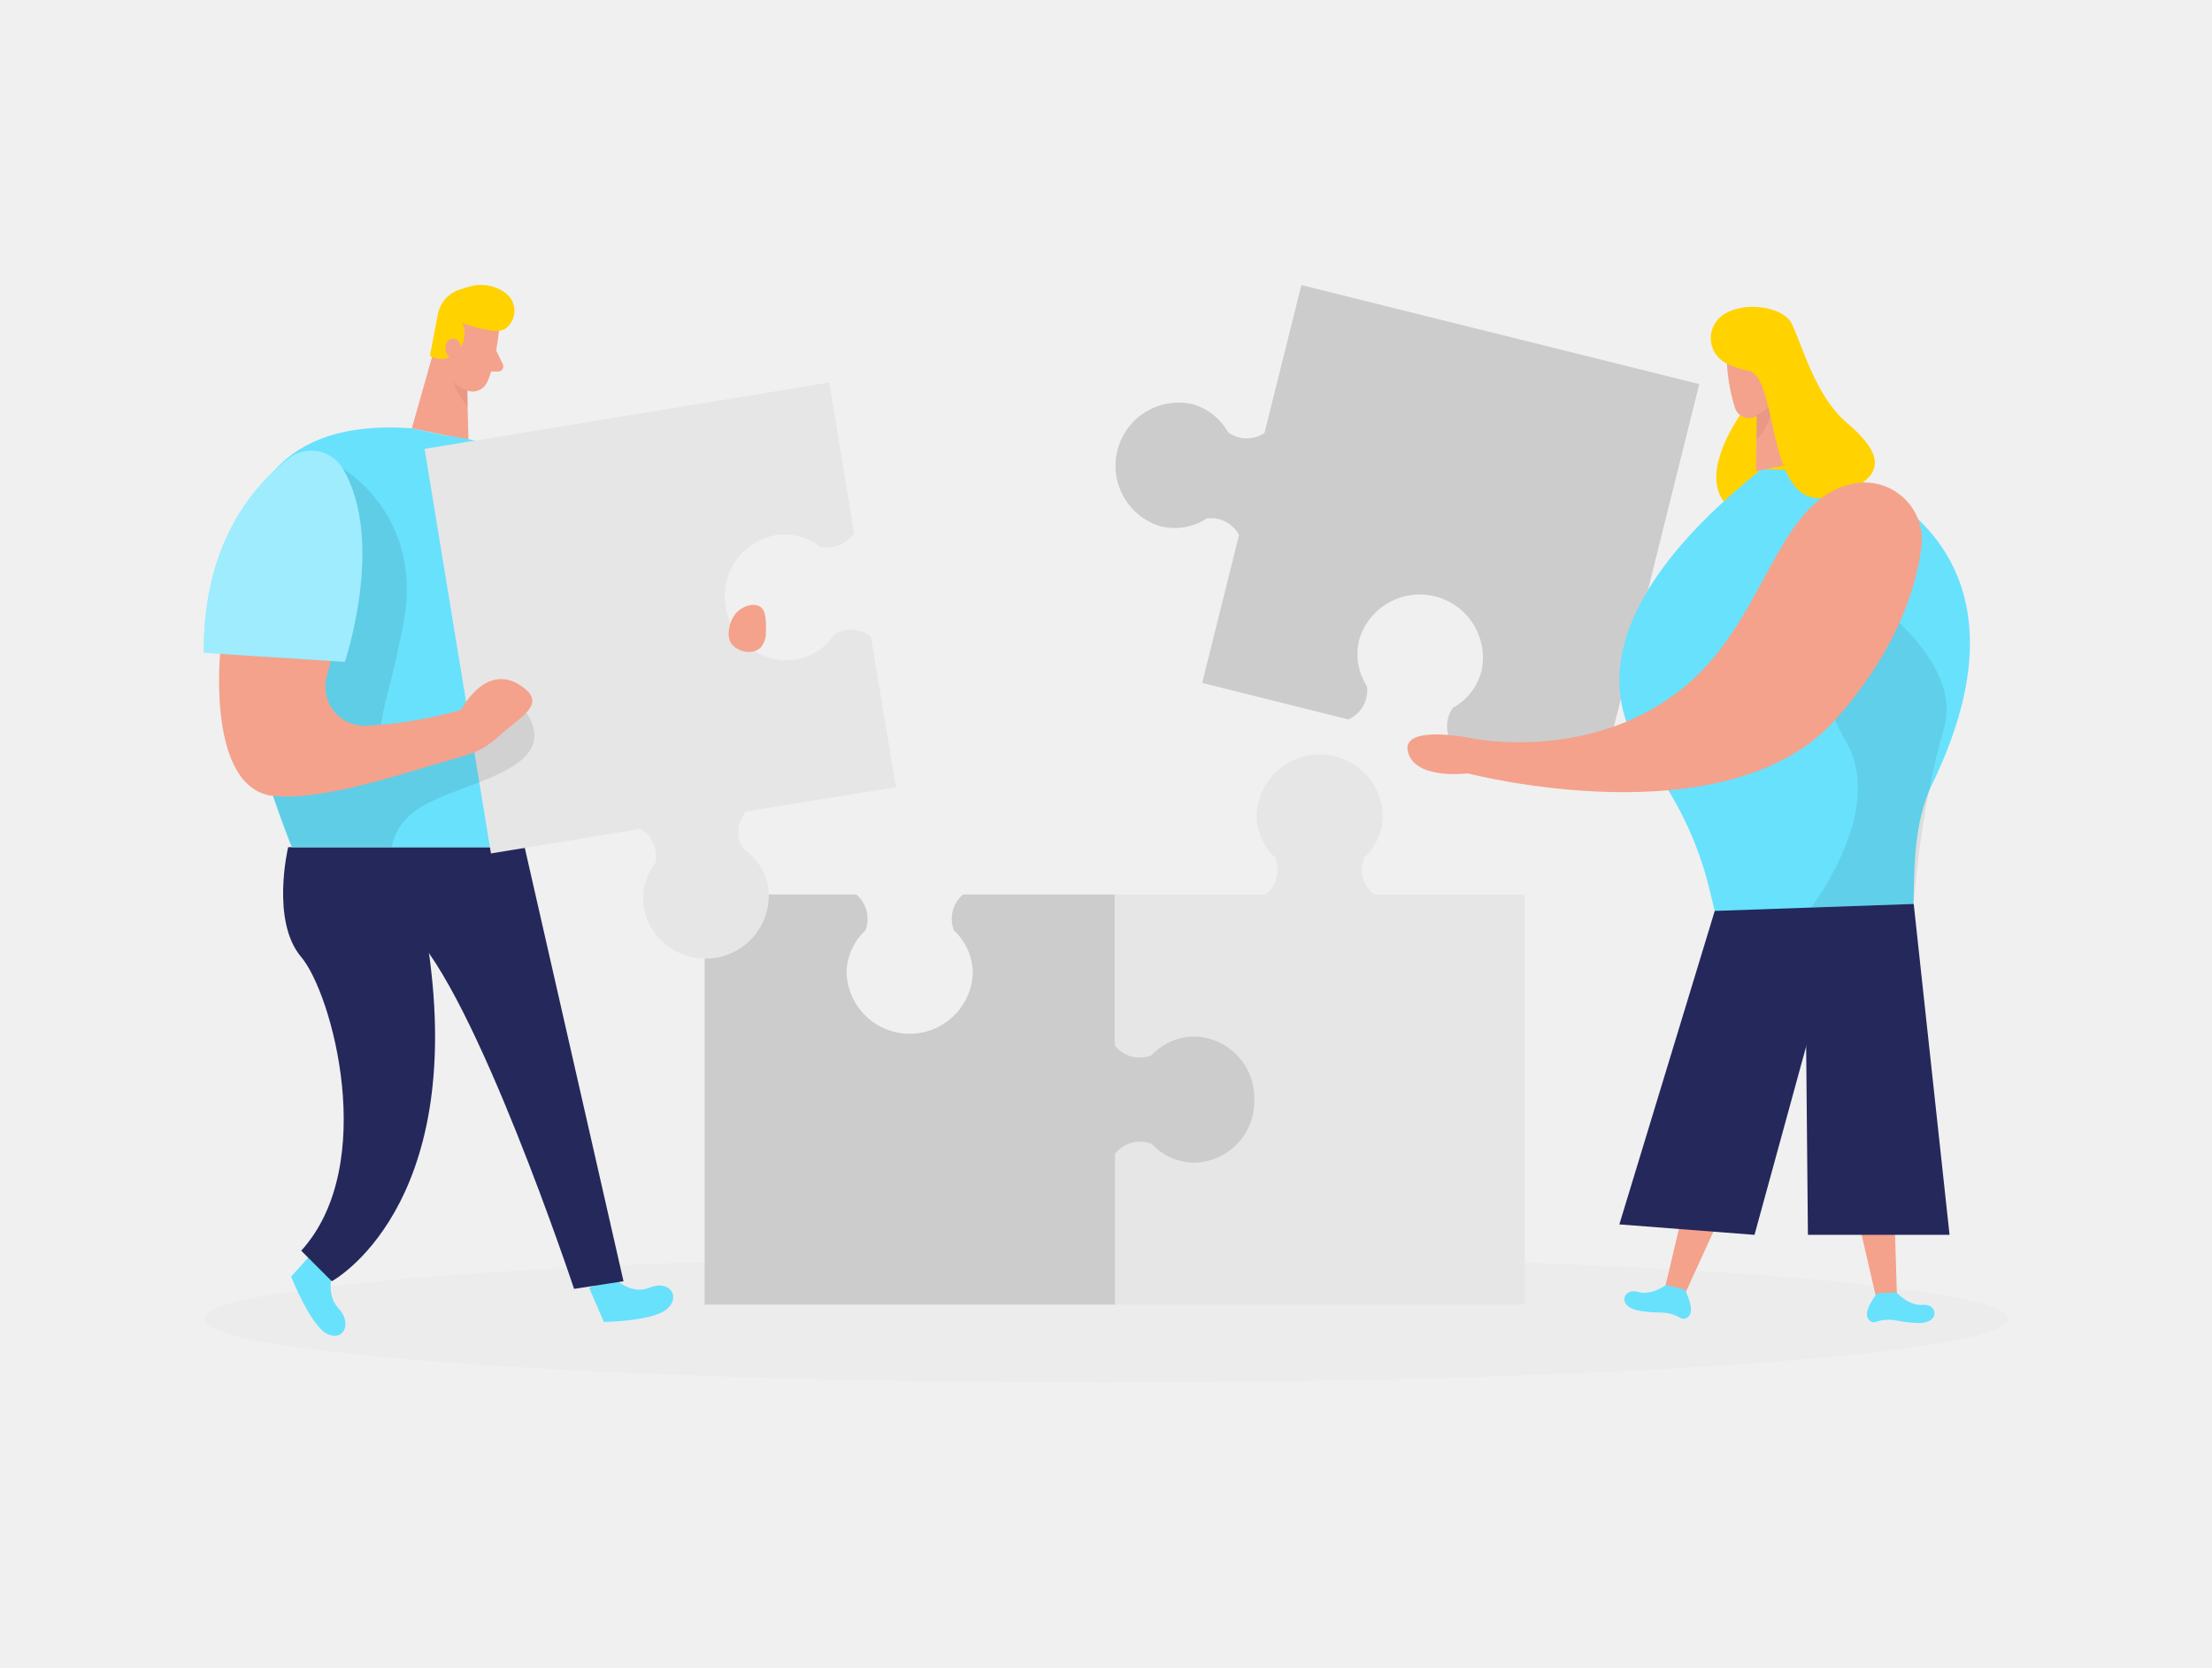
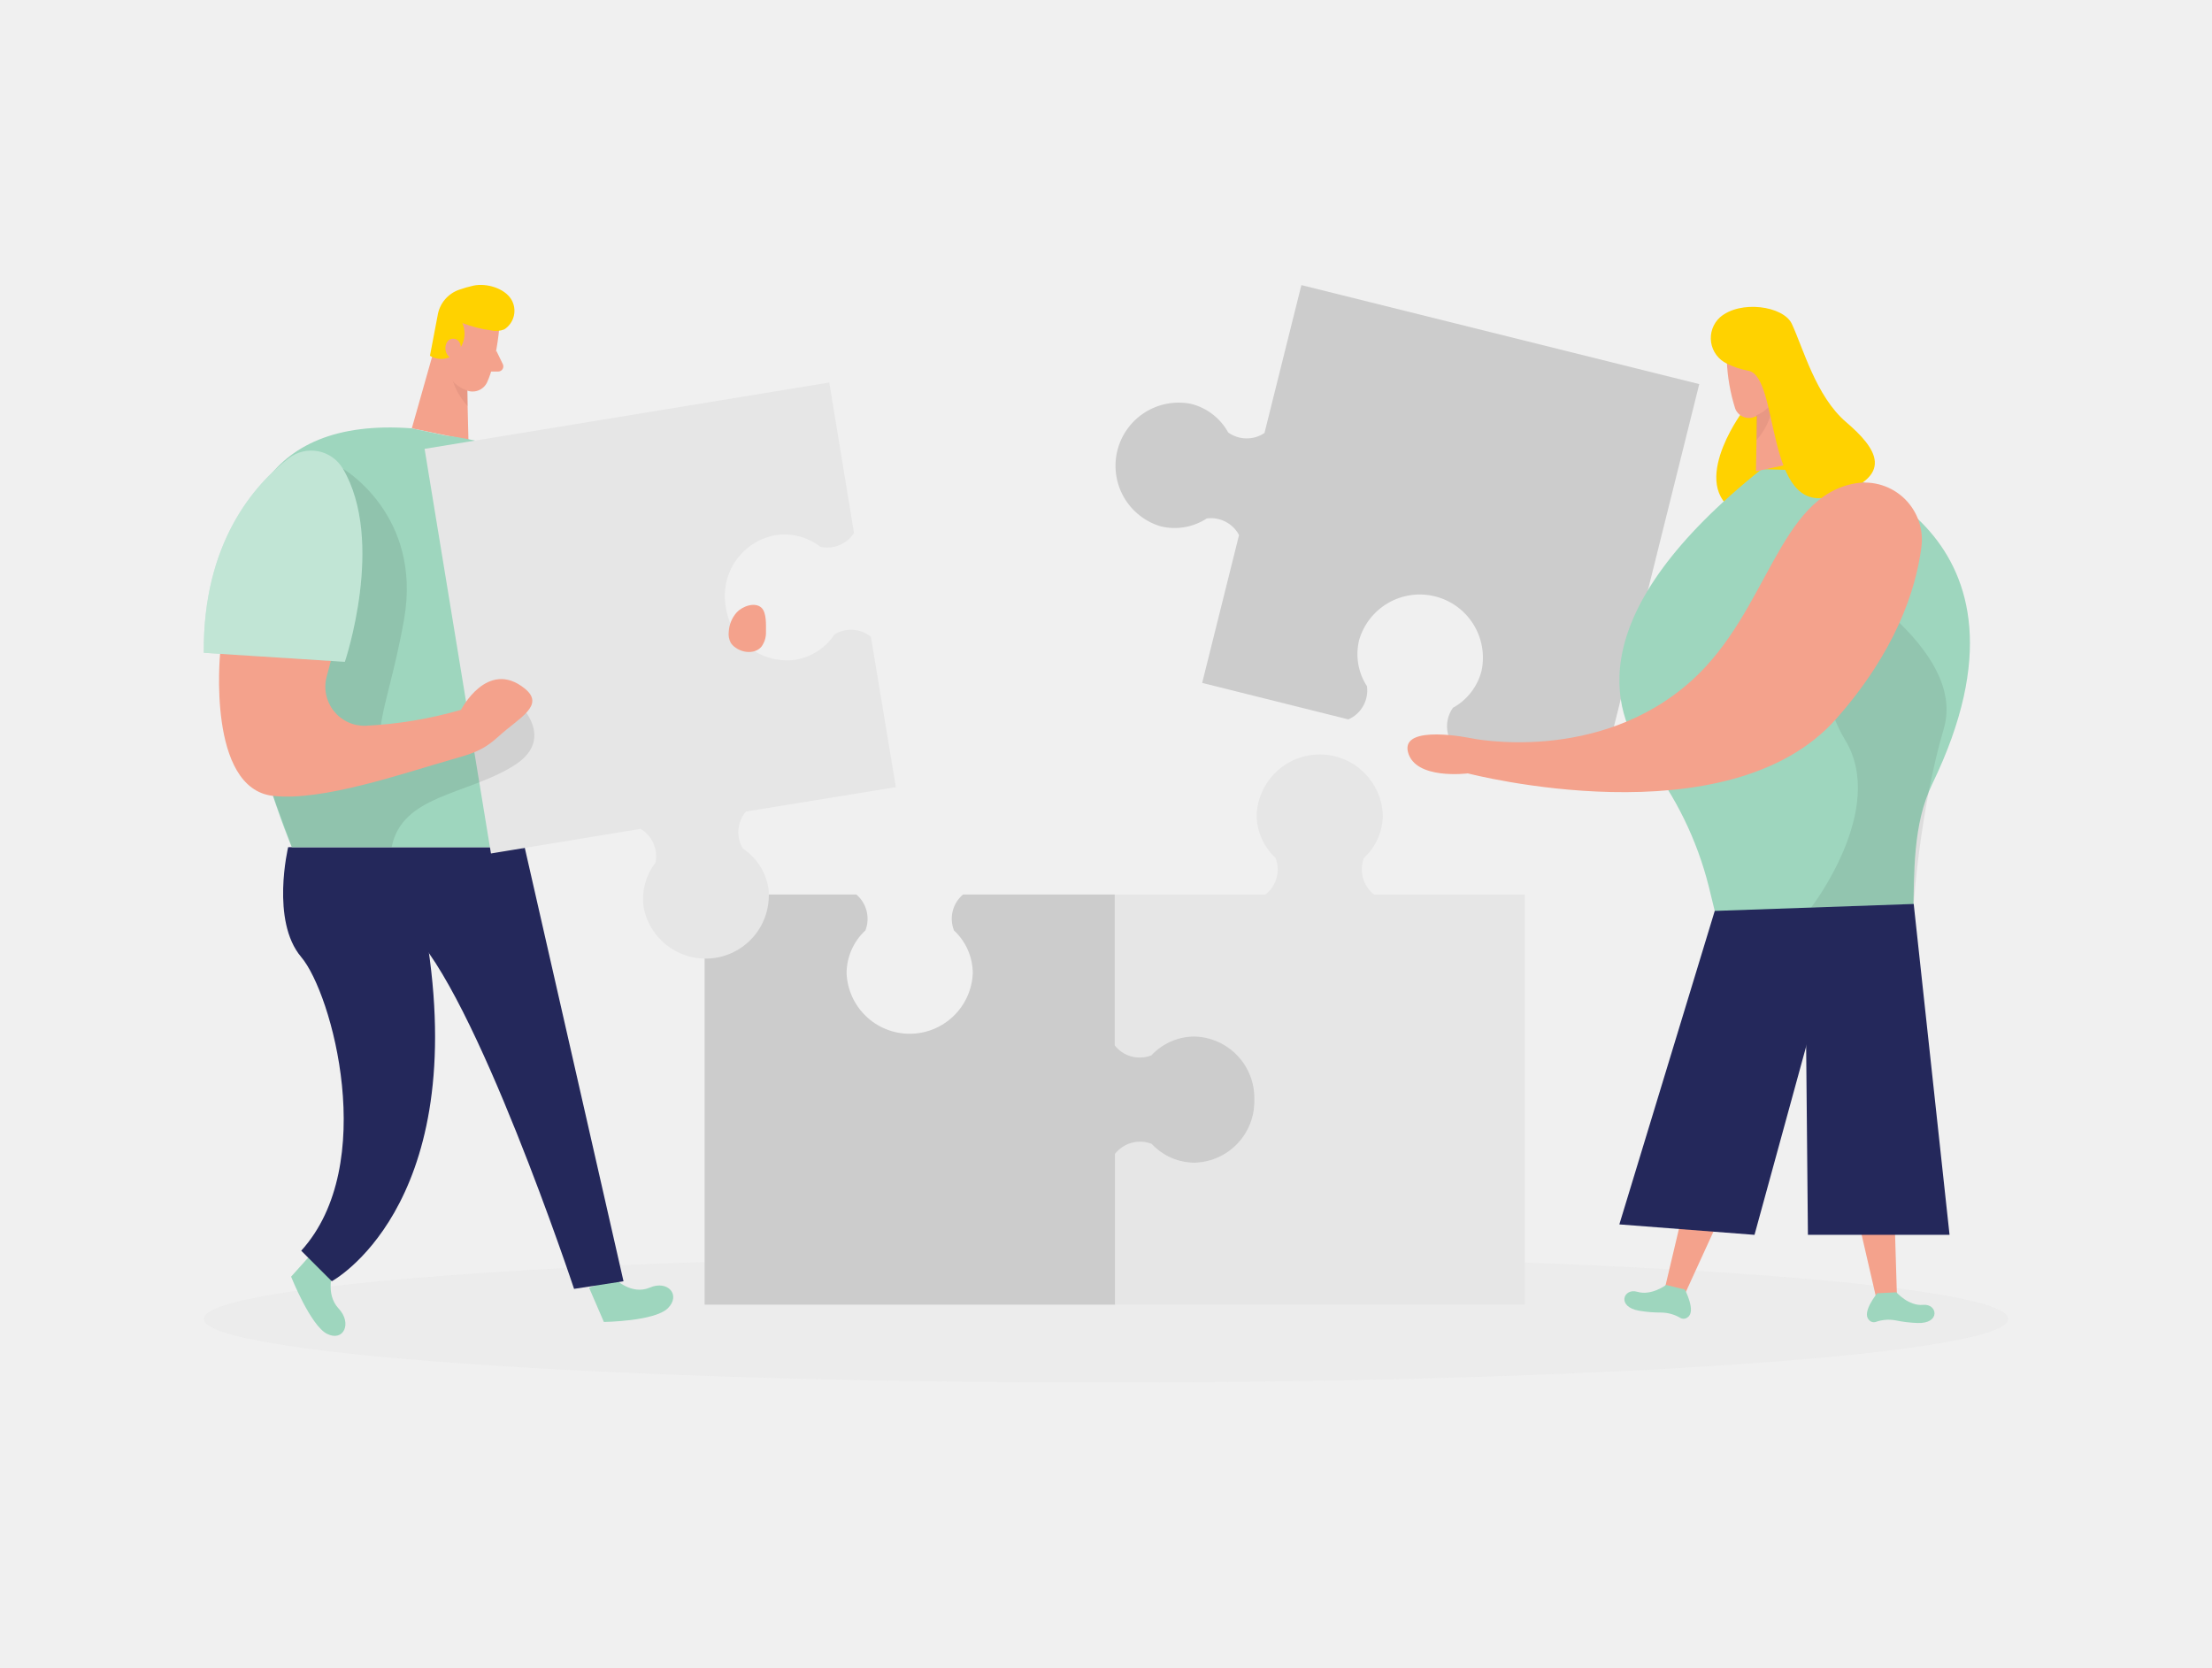
- <svg xmlns="http://www.w3.org/2000/svg" id="Layer_1" data-name="Layer 1" viewBox="0 0 400 300" width="406" height="306" class="illustration styles_illustrationTablet__1DWOa">
-   <ellipse cx="200" cy="237.74" rx="163.15" ry="11.49" fill="#e6e6e6" opacity="0.45" />
-   <path d="M307.28,68.71l-17.94,72-26.45-6.59a5.74,5.74,0,0,1-.15-6.88,10.63,10.63,0,0,0,5.17-6.69A11.42,11.42,0,0,0,245.77,115a10.67,10.67,0,0,0,1.42,8.34,5.71,5.71,0,0,1-3.36,6l-26.44-6.6L224.06,96a5.77,5.77,0,0,0-5.83-3,10.63,10.63,0,0,1-8.34,1.43,11.42,11.42,0,0,1,5.52-22.14,10.63,10.63,0,0,1,6.69,5.17,5.75,5.75,0,0,0,6.56.09l6.67-26.74Z" fill="#ccc" />
-   <path d="M314.93,73.94s-10.38,14.12.15,18.41S326.51,81,326.51,81l-4.75-10.49Z" fill="#ffd200" />
-   <path d="M318.57,84.08l13.3.43S371.79,94.79,349.42,141c-3.55,7.32-3.25,15.93-3.45,24l-.05,2.1H310.84L309,159.55a62.29,62.29,0,0,0-11.23-23.05C291,127.6,286.2,109.93,318.57,84.08Z" fill="#68e1fd" />
-   <path d="M312.26,64.45a33,33,0,0,0,1.52,8.69,2.67,2.67,0,0,0,3.47,1.51,5.91,5.91,0,0,0,4-5l1-4.8a4.78,4.78,0,0,0-2.71-4.8C316.32,58.31,312,61.22,312.26,64.45Z" fill="#f4a28c" />
-   <polygon points="322.09 65.75 326.93 82.47 317.53 84.48 317.78 71.5 322.09 65.75" fill="#f4a28c" />
-   <path d="M317.61,74.34a6.34,6.34,0,0,0,2.85-2.22s.26,3.17-2.82,6.72Z" fill="#ce8172" opacity="0.31" />
-   <path d="M311,56.66A5.1,5.1,0,0,0,312.26,65a14.33,14.33,0,0,0,3.92,1.3c5.71,1.1,2.89,26.25,14.93,22.71s8.17-8.76,2.71-13.44S326.07,62.17,324,57.78C322.46,54.59,314.69,53.44,311,56.66Z" fill="#ffd200" />
-   <polygon points="341.36 178.69 343.03 233.74 339.48 234.82 327.5 182.92 341.36 178.69" fill="#f4a28c" />
-   <path d="M342.93,232.93s2.2,2.52,4.83,2.27,3.21,3.46-1.06,3.28a24.27,24.27,0,0,1-3.95-.48,6.88,6.88,0,0,0-3.59.3,1.15,1.15,0,0,1-1.23-.43c-1.28-1.36,1.53-4.77,1.53-4.77Z" fill="#68e1fd" />
-   <polygon points="313.71 178.77 301.02 232.37 304.27 234.14 326.43 185.7 313.71 178.77" fill="#f4a28c" />
-   <path d="M301.28,231.6s-2.66,2-5.19,1.24-3.84,2.75.38,3.43a23.5,23.5,0,0,0,4,.32,7,7,0,0,1,3.45,1,1.16,1.16,0,0,0,1.29-.17c1.53-1.08-.54-5-.54-5Z" fill="#68e1fd" />
-   <path d="M330.77,102.33s-4.66,18.32,2.92,30.79-6.19,30.24-6.19,30.24l18.56-.65s1.13-17.06,5.44-31.69S330.77,102.33,330.77,102.33Z" opacity="0.08" />
-   <polygon points="310.08 163.97 346.06 162.71 352.54 222.54 326.93 222.54 326.51 177.86 310.08 163.97" fill="#24285b" />
-   <polygon points="310.08 163.97 292.83 220.65 317.27 222.54 331.31 171.33 310.08 163.97" fill="#24285b" />
-   <path d="M335.55,86.65a10.33,10.33,0,0,1,11.88,11.69c-1,7.57-4.62,18.72-15.39,30.9-19.6,22.14-66.61,9.86-66.61,9.86s-9.56,1.24-10.83-3.88S266,132.74,266,132.74s23,4.87,40-10.51C319.77,109.74,321.62,89,335.55,86.65Z" fill="#f4a28c" />
-   <path d="M248.47,161a5.75,5.75,0,0,1-1.81-6.63,10.6,10.6,0,0,0,3.4-7.75,11.42,11.42,0,0,0-22.82,0,10.64,10.64,0,0,0,3.4,7.75,5.71,5.71,0,0,1-1.8,6.63H201.58v27.26a5.7,5.7,0,0,0,6.63,1.81,10.68,10.68,0,0,1,7.75-3.4,11.42,11.42,0,0,1,0,22.82,10.64,10.64,0,0,1-7.75-3.4,5.75,5.75,0,0,0-6.63,1.81v27.26h74.15V161Z" fill="#e6e6e6" />
-   <path d="M226.84,198.1A11.15,11.15,0,0,1,216,209.5a10.64,10.64,0,0,1-7.75-3.4,5.75,5.75,0,0,0-6.63,1.81v27.26H127.42V161h27.43a5.77,5.77,0,0,1,1.64,6.5,10.6,10.6,0,0,0-3.4,7.74,11.42,11.42,0,0,0,22.82,0,10.6,10.6,0,0,0-3.4-7.74,5.73,5.73,0,0,1,1.64-6.5h27.43v27.26a5.7,5.7,0,0,0,6.63,1.81,10.68,10.68,0,0,1,7.75-3.4A11.16,11.16,0,0,1,226.84,198.1Z" fill="#ccc" />
-   <path d="M111.2,230.5s3,3,6.3,1.58,5.67,1.38,3.26,3.74-11.56,2.47-11.56,2.47l-2.68-6.2Z" fill="#68e1fd" />
-   <path d="M60.23,229.12s-1.49,4.08,1,6.74.92,6.06-2.07,4.59-6.52-10.35-6.52-10.35l4.44-4.95Z" fill="#68e1fd" />
-   <path d="M52.11,152.44s-3.2,13.32,2.36,19.87,14.08,37.58,0,53.1L60,230.93s24.38-13.1,17.43-60.34l17.4-18.15Z" fill="#24285b" />
-   <path d="M94.87,152.44l17.88,78.49-8.94,1.38s-17.88-53.79-29.68-64.83Z" fill="#24285b" />
-   <path d="M99,83.43s18.64,7.95,15.79,37.06l-18.21-1.56Z" fill="#68e1fd" />
-   <path d="M99,83.43s18.64,7.95,15.79,37.06l-18.21-1.56Z" fill="#fff" opacity="0.36" />
-   <polygon points="79.63 58.5 74.47 76.71 84.71 78.84 84.36 64.73 79.63 58.5" fill="#f4a28c" />
-   <path d="M84.57,67.82a6.93,6.93,0,0,1-3.13-2.4s-.26,3.45,3.12,7.3Z" fill="#ce8172" opacity="0.31" />
-   <path d="M74.47,76.71,80.54,78s27.8,3,28.93,18.68-14.58,55.78-14.58,55.78H52.77S19,72.57,74.47,76.71Z" fill="#68e1fd" />
-   <path d="M131.26,109.07a11.15,11.15,0,0,0,12.59,9.48,10.63,10.63,0,0,0,7.09-4.61,5.75,5.75,0,0,1,6.55.46L162,141.59,134.89,146a5.76,5.76,0,0,0-.57,6.68,10.63,10.63,0,0,1,4.62,7.09,11.42,11.42,0,0,1-22.52,3.7,10.63,10.63,0,0,1,2.1-8.2,5.76,5.76,0,0,0-2.67-6.14l-27.07,4.45-12-73.16,73.18-12,4.47,27.21a5.77,5.77,0,0,1-6.06,2.51,10.63,10.63,0,0,0-8.2-2.1A11.15,11.15,0,0,0,131.26,109.07Z" fill="#e6e6e6" />
-   <path d="M90.24,59s-.51,5.75-2.14,9.35a2.9,2.9,0,0,1-3.85,1.44,6.4,6.4,0,0,1-4.09-5.62l-.82-5.27a5.18,5.18,0,0,1,3.22-5.06C86.18,52.13,90.73,55.54,90.24,59Z" fill="#f4a28c" />
-   <path d="M62,84s14.41,8.37,11.06,27.3-8.9,25.44,3,22.8,16.77-8.61,16.77-8.61,8.55,7,0,12.27-20.15,5.28-22,14.65H52.77s-1.46-4.1-3.4-9.27S62,84,62,84Z" opacity="0.09" />
-   <path d="M88.79,59a22.84,22.84,0,0,1-5.18-1.33,4.81,4.81,0,0,1-.92,5.2,3.92,3.92,0,0,1-4.94.72l1.39-7.3A5.89,5.89,0,0,1,83,51.66a22,22,0,0,1,2.65-.76c2.29-.48,5.53.44,6.8,2.48a4,4,0,0,1-1.26,5.44A4.08,4.08,0,0,1,88.79,59Z" fill="#ffd200" />
-   <path d="M83.33,62.82s.35-2.19-1.33-2.32-2.2,3,0,3.74Z" fill="#f4a28c" />
-   <path d="M39.8,117.49s-2.37,24.32,9.57,25.68c9,1,23.47-4.07,32.3-6.58,3.82-1.09,5.67-1.6,8.61-4.28,3.52-3.22,8.4-5.51,4.6-8.56-6.74-5.43-11.52,3.86-11.52,3.86a75,75,0,0,1-17.29,2.88,7.06,7.06,0,0,1-7-8.88l2.23-8.38S45.48,98.4,39.8,117.49Z" fill="#f4a28c" />
-   <path d="M89.73,62.64l1.2,2.47a.93.93,0,0,1-.83,1.33l-2.25,0Z" fill="#f4a28c" />
-   <path d="M52.21,82.12C46,86.89,36.67,97.42,36.85,117.3l25.51,1.63S69.73,97.1,62,84A6.65,6.65,0,0,0,52.21,82.12Z" fill="#68e1fd" />
-   <path d="M52.21,82.12C46,86.89,36.67,97.42,36.85,117.3l25.51,1.63S69.73,97.1,62,84A6.65,6.65,0,0,0,52.21,82.12Z" fill="#fff" opacity="0.36" />
-   <path d="M133.21,110a5.74,5.74,0,0,0-1.43,3.5,3.34,3.34,0,0,0,.37,2,3,3,0,0,0,.89.88c1.39,1,3.53,1.11,4.64-.17a4.3,4.3,0,0,0,.83-2.74c0-1.14.13-3.41-.79-4.3C136.49,108,134.17,108.94,133.21,110Z" fill="#f4a28c" />
+ <svg xmlns="http://www.w3.org/2000/svg" width="406" height="306" viewBox="0 0 406 306" fill="none">
+   <path opacity="0.45" d="M203 253.719C294.457 253.719 368.597 248.498 368.597 242.057C368.597 235.616 294.457 230.395 203 230.395C111.543 230.395 37.403 235.616 37.403 242.057C37.403 248.498 111.543 253.719 203 253.719Z" fill="#E6E6E6" />
+   <path d="M311.889 70.491L293.68 143.571L266.833 136.882C266.057 135.891 265.622 134.675 265.595 133.416C265.567 132.157 265.948 130.923 266.681 129.899C267.974 129.186 269.106 128.216 270.009 127.048C270.912 125.88 271.565 124.539 271.929 123.108C272.553 120.172 272.013 117.109 270.424 114.562C268.835 112.016 266.32 110.185 263.409 109.455C260.498 108.725 257.416 109.153 254.814 110.649C252.212 112.145 250.291 114.592 249.457 117.475C249.107 118.91 249.054 120.401 249.302 121.857C249.55 123.312 250.093 124.702 250.898 125.94C251.068 127.188 250.828 128.457 250.212 129.556C249.597 130.655 248.64 131.523 247.487 132.03L220.651 125.331L227.421 98.19C226.86 97.142 225.994 96.289 224.937 95.745C223.88 95.201 222.682 94.992 221.503 95.145C220.267 95.954 218.878 96.5 217.422 96.749C215.965 96.999 214.474 96.947 213.038 96.597C210.176 95.747 207.752 93.826 206.271 91.234C204.79 88.641 204.367 85.577 205.089 82.68C205.811 79.783 207.624 77.277 210.148 75.683C212.673 74.089 215.715 73.531 218.641 74.124C220.072 74.488 221.412 75.141 222.58 76.044C223.748 76.947 224.719 78.079 225.431 79.372C226.4 80.064 227.556 80.444 228.746 80.46C229.936 80.477 231.103 80.129 232.09 79.463L238.86 52.322L311.889 70.491Z" fill="#CCCCCC" />
+   <path d="M319.654 75.8C319.654 75.8 309.118 90.132 319.806 94.486C330.494 98.84 331.408 82.966 331.408 82.966L326.586 72.318L319.654 75.8Z" fill="#FFD200" />
+   <path d="M323.348 86.092L336.848 86.528C336.848 86.528 377.367 96.962 354.661 143.866C351.058 151.295 351.362 160.035 351.159 168.226L351.109 170.357H315.503L313.635 162.694C311.499 154.189 307.617 146.222 302.236 139.298C295.365 130.265 290.493 112.33 323.348 86.092Z" fill="#9ED6BE" />
+   <path d="M316.944 66.167C317.061 69.163 317.58 72.129 318.487 74.987C318.617 75.32 318.811 75.623 319.059 75.88C319.306 76.137 319.602 76.343 319.929 76.485C320.257 76.628 320.609 76.704 320.966 76.71C321.322 76.716 321.677 76.651 322.009 76.52C323.102 76.153 324.066 75.48 324.786 74.58C325.506 73.68 325.951 72.591 326.069 71.445L327.084 66.573C327.184 65.576 326.974 64.573 326.482 63.7C325.989 62.828 325.239 62.13 324.333 61.701C321.065 59.935 316.68 62.888 316.944 66.167Z" fill="#F4A28C" />
+   <path d="M326.921 67.486L331.834 84.457L322.293 86.497L322.547 73.323L326.921 67.486Z" fill="#F4A28C" />
+   <path opacity="0.31" d="M322.374 76.204C323.536 75.75 324.541 74.967 325.267 73.951C325.267 73.951 325.531 77.169 322.405 80.772L322.374 76.204Z" fill="#CE8172" />
+   <path d="M315.665 58.261C315.046 58.834 314.576 59.551 314.297 60.347C314.018 61.144 313.938 61.997 314.064 62.832C314.19 63.666 314.519 64.458 315.021 65.136C315.522 65.815 316.183 66.361 316.944 66.726C318.2 67.356 319.54 67.8 320.923 68.045C326.718 69.162 323.856 94.689 336.077 91.096C348.297 87.503 344.369 82.205 338.827 77.454C333.285 72.704 330.961 63.853 328.86 59.398C327.297 56.16 319.41 54.992 315.665 58.261Z" fill="#FFD200" />
+   <path d="M346.48 182.121L348.176 237.997L344.572 239.093L332.413 186.415L346.48 182.121Z" fill="#F4A28C" />
+   <path d="M348.074 237.174C348.074 237.174 350.307 239.732 352.976 239.478C355.646 239.224 356.234 242.99 351.9 242.807C350.553 242.755 349.212 242.592 347.891 242.32C346.671 242.096 345.413 242.201 344.247 242.624C344.019 242.686 343.778 242.678 343.555 242.6C343.332 242.522 343.138 242.378 342.999 242.188C341.7 240.808 344.552 237.346 344.552 237.346L348.074 237.174Z" fill="#9ED6BE" />
+   <path d="M318.416 182.201L305.535 236.605L308.834 238.402L331.326 189.235L318.416 182.201Z" fill="#F4A28C" />
+   <path d="M305.799 235.824C305.799 235.824 303.099 237.854 300.531 237.083C297.964 236.311 296.634 239.874 300.917 240.564C302.259 240.788 303.617 240.897 304.977 240.889C306.213 240.917 307.42 241.267 308.479 241.904C308.689 242.009 308.927 242.049 309.16 242.019C309.393 241.988 309.612 241.888 309.788 241.732C311.341 240.635 309.24 236.657 309.24 236.657L305.799 235.824Z" fill="#9ED6BE" />
+   <path opacity="0.08" d="M335.732 104.615C335.732 104.615 331.002 123.21 338.695 135.867C346.389 148.524 332.413 166.561 332.413 166.561L351.251 165.901C351.251 165.901 352.398 148.585 356.773 133.736C361.147 118.886 335.732 104.615 335.732 104.615Z" fill="black" />
+   <path d="M314.731 167.179L351.251 165.9L357.828 226.628H331.834L331.408 181.278L314.731 167.179Z" fill="#24285B" />
+   <path d="M314.731 167.18L297.222 224.71L322.029 226.628L336.28 174.65L314.731 167.18Z" fill="#24285B" />
+   <path d="M340.583 88.701C342.21 88.436 343.875 88.558 345.446 89.058C347.016 89.558 348.446 90.42 349.621 91.576C350.795 92.732 351.681 94.148 352.206 95.71C352.73 97.272 352.88 98.935 352.641 100.566C351.626 108.249 347.952 119.567 337.021 131.929C317.127 154.401 269.411 141.937 269.411 141.937C269.411 141.937 259.708 143.196 258.419 137.999C257.13 132.802 269.99 135.482 269.99 135.482C269.99 135.482 293.335 140.425 310.59 124.814C324.566 112.137 326.444 91.086 340.583 88.701Z" fill="#F4A28C" />
+   <path d="M252.197 164.165C251.207 163.391 250.494 162.317 250.163 161.105C249.831 159.892 249.901 158.605 250.36 157.435C251.445 156.432 252.311 155.215 252.905 153.862C253.498 152.508 253.807 151.047 253.811 149.569C253.686 146.582 252.411 143.758 250.253 141.688C248.095 139.618 245.22 138.463 242.23 138.463C239.24 138.463 236.365 139.618 234.207 141.688C232.049 143.758 230.774 146.582 230.649 149.569C230.655 151.047 230.965 152.507 231.558 153.86C232.152 155.213 233.017 156.43 234.1 157.435C234.567 158.603 234.641 159.892 234.311 161.106C233.982 162.32 233.266 163.393 232.273 164.165H204.604V191.834C205.373 192.83 206.446 193.549 207.66 193.881C208.875 194.212 210.164 194.139 211.333 193.671C212.34 192.59 213.557 191.726 214.91 191.133C216.263 190.54 217.722 190.229 219.199 190.22C222.187 190.345 225.011 191.62 227.08 193.778C229.15 195.936 230.306 198.811 230.306 201.801C230.306 204.791 229.15 207.666 227.08 209.824C225.011 211.982 222.187 213.257 219.199 213.382C217.722 213.376 216.262 213.066 214.908 212.473C213.555 211.879 212.339 211.014 211.333 209.931C210.163 209.472 208.876 209.403 207.664 209.734C206.451 210.065 205.378 210.778 204.604 211.768V239.437H279.866V164.165H252.197Z" fill="#E6E6E6" />
+   <path d="M230.243 201.821C230.311 204.812 229.192 207.709 227.13 209.877C225.068 212.046 222.231 213.309 219.24 213.392C217.762 213.385 216.302 213.075 214.949 212.482C213.596 211.888 212.379 211.023 211.374 209.941C210.204 209.481 208.917 209.412 207.704 209.743C206.492 210.074 205.419 210.788 204.644 211.778V239.447H129.331V164.164H157.173C158.103 164.953 158.763 166.014 159.061 167.196C159.36 168.379 159.282 169.625 158.837 170.762C157.754 171.764 156.888 172.979 156.295 174.331C155.701 175.682 155.392 177.141 155.386 178.618C155.511 181.605 156.786 184.429 158.945 186.499C161.103 188.568 163.977 189.724 166.967 189.724C169.958 189.724 172.832 188.568 174.99 186.499C177.149 184.429 178.424 181.605 178.549 178.618C178.543 177.141 178.234 175.682 177.64 174.331C177.047 172.979 176.181 171.764 175.098 170.762C174.647 169.626 174.566 168.378 174.864 167.194C175.163 166.01 175.827 164.95 176.762 164.164H204.604V191.833C205.373 192.83 206.446 193.548 207.66 193.88C208.875 194.211 210.164 194.138 211.333 193.67C212.34 192.589 213.557 191.726 214.91 191.132C216.263 190.539 217.722 190.228 219.199 190.219C222.202 190.294 225.052 191.558 227.123 193.733C229.194 195.909 230.316 198.818 230.243 201.821Z" fill="#CCCCCC" />
+   <path d="M112.868 234.707C112.868 234.707 115.913 237.752 119.262 236.311C122.612 234.869 125.017 237.711 122.571 240.107C120.125 242.502 110.838 242.614 110.838 242.614L108.118 236.321L112.868 234.707Z" fill="#9ED6BE" />
+   <path d="M61.133 233.307C61.133 233.307 59.621 237.448 62.148 240.148C64.676 242.848 63.082 246.299 60.047 244.807C57.013 243.315 53.43 234.302 53.43 234.302L57.936 229.277L61.133 233.307Z" fill="#9ED6BE" />
+   <path d="M52.892 155.477C52.892 155.477 49.644 168.996 55.287 175.645C60.931 182.293 69.578 213.788 55.287 229.541L60.9 235.144C60.9 235.144 85.646 221.847 78.591 173.899L96.252 155.477H52.892Z" fill="#24285B" />
+   <path d="M96.293 155.477L114.441 235.144L105.367 236.545C105.367 236.545 87.219 181.948 75.242 170.742L96.293 155.477Z" fill="#24285B" />
+   <path d="M100.485 85.432C100.485 85.432 119.405 93.501 116.512 123.048L98.029 121.464L100.485 85.432Z" fill="#9ED6BE" />
+   <path opacity="0.36" d="M100.485 85.432C100.485 85.432 119.405 93.501 116.512 123.048L98.029 121.464L100.485 85.432Z" fill="white" />
+   <path d="M80.825 60.127L75.587 78.61L85.981 80.772L85.626 66.45L80.825 60.127Z" fill="#F4A28C" />
+   <path opacity="0.31" d="M85.839 69.586C84.566 69.099 83.462 68.253 82.662 67.15C82.662 67.15 82.398 70.652 85.829 74.56L85.839 69.586Z" fill="#CE8172" />
+   <path d="M75.587 78.611L81.748 79.92C81.748 79.92 109.965 82.965 111.112 98.88C112.259 114.796 96.313 155.497 96.313 155.497H53.562C53.562 155.497 19.285 74.409 75.587 78.611Z" fill="#9ED6BE" />
+   <path d="M133.229 111.457C133.649 114.427 135.231 117.108 137.627 118.913C140.023 120.717 143.037 121.496 146.008 121.079C147.464 120.833 148.853 120.291 150.091 119.486C151.329 118.681 152.389 117.631 153.204 116.4C154.227 115.79 155.413 115.508 156.601 115.591C157.79 115.675 158.924 116.12 159.852 116.867L164.43 144.465L136.913 148.941C136.121 149.869 135.64 151.022 135.536 152.238C135.432 153.454 135.712 154.672 136.335 155.721C137.567 156.536 138.62 157.595 139.426 158.833C140.233 160.07 140.777 161.461 141.024 162.918C141.392 165.889 140.595 168.888 138.801 171.285C137.007 173.683 134.354 175.293 131.4 175.778C128.445 176.264 125.417 175.587 122.95 173.89C120.483 172.192 118.769 169.606 118.166 166.673C117.933 165.214 118.001 163.722 118.368 162.29C118.734 160.858 119.391 159.517 120.298 158.35C120.552 157.158 120.427 155.917 119.941 154.8C119.455 153.682 118.632 152.745 117.588 152.118L90.112 156.635L77.932 82.377L152.209 70.197L156.746 97.815C156.101 98.814 155.167 99.593 154.068 100.048C152.969 100.503 151.758 100.613 150.595 100.363C149.428 99.457 148.087 98.8 146.655 98.433C145.224 98.067 143.732 97.998 142.272 98.232C140.81 98.505 139.415 99.064 138.168 99.876C136.922 100.689 135.848 101.74 135.007 102.968C134.167 104.197 133.578 105.579 133.273 107.036C132.968 108.492 132.953 109.995 133.229 111.457Z" fill="#E6E6E6" />
+   <path d="M91.594 60.635C91.594 60.635 91.076 66.472 89.422 70.126C89.262 70.479 89.034 70.797 88.75 71.061C88.467 71.326 88.135 71.532 87.771 71.668C87.408 71.804 87.022 71.867 86.635 71.853C86.247 71.839 85.866 71.749 85.514 71.587C84.346 71.137 83.333 70.36 82.596 69.348C81.86 68.336 81.431 67.132 81.362 65.883L80.53 60.534C80.475 59.444 80.76 58.365 81.345 57.445C81.931 56.525 82.788 55.809 83.799 55.398C87.473 53.662 92.091 57.123 91.594 60.635Z" fill="#F4A28C" />
+   <path opacity="0.09" d="M62.93 86.01C62.93 86.01 77.556 94.505 74.156 113.719C70.756 132.933 65.122 139.541 77.201 136.861C89.279 134.182 94.222 128.122 94.222 128.122C94.222 128.122 102.901 135.227 94.222 140.576C85.544 145.925 73.77 145.935 71.892 155.446H53.562C53.562 155.446 52.08 151.284 50.111 146.037C48.141 140.789 62.93 86.01 62.93 86.01Z" fill="black" />
+   <path d="M90.122 60.635C88.323 60.393 86.558 59.94 84.864 59.285C85.24 60.16 85.352 61.126 85.186 62.064C85.02 63.002 84.584 63.871 83.93 64.563C83.31 65.249 82.47 65.697 81.555 65.83C80.64 65.963 79.707 65.774 78.916 65.294L80.327 57.885C80.496 56.821 80.95 55.823 81.639 54.996C82.329 54.169 83.229 53.543 84.245 53.185C85.125 52.872 86.023 52.614 86.935 52.414C89.259 51.927 92.548 52.861 93.837 54.931C94.386 55.837 94.559 56.92 94.32 57.952C94.081 58.983 93.449 59.881 92.558 60.453C91.783 60.757 90.934 60.821 90.122 60.635Z" fill="#FFD200" />
+   <path d="M84.58 64.513C84.58 64.513 84.935 62.29 83.23 62.158C81.525 62.026 80.997 65.203 83.23 65.954L84.58 64.513Z" fill="#F4A28C" />
+   <path d="M40.397 120.003C40.397 120.003 37.991 144.688 50.11 146.068C59.245 147.083 73.933 141.937 82.895 139.39C86.772 138.283 88.65 137.766 91.634 135.045C95.207 131.777 100.16 129.453 96.303 126.357C89.462 120.846 84.61 130.275 84.61 130.275C78.895 131.932 73.005 132.913 67.061 133.198C65.947 133.226 64.842 132.995 63.834 132.521C62.825 132.048 61.941 131.346 61.251 130.471C60.562 129.596 60.086 128.572 59.861 127.481C59.636 126.39 59.668 125.261 59.956 124.185L62.219 115.679C62.219 115.679 46.162 100.627 40.397 120.003Z" fill="#F4A28C" />
+   <path d="M91.076 64.33L92.294 66.837C92.362 66.98 92.393 67.138 92.384 67.297C92.375 67.455 92.326 67.608 92.243 67.743C92.159 67.877 92.042 67.989 91.904 68.066C91.766 68.144 91.61 68.186 91.451 68.187H89.168L91.076 64.33Z" fill="#F4A28C" />
+   <path d="M52.993 84.101C46.69 88.943 37.22 99.631 37.403 119.809L63.295 121.463C63.295 121.463 70.776 99.306 62.93 86.009C62.443 85.186 61.787 84.475 61.005 83.924C60.222 83.373 59.331 82.995 58.392 82.814C57.452 82.634 56.485 82.655 55.554 82.877C54.623 83.099 53.75 83.516 52.993 84.101Z" fill="#9ED6BE" />
+   <path opacity="0.36" d="M52.993 84.101C46.69 88.943 37.22 99.631 37.403 119.809L63.295 121.463C63.295 121.463 70.776 99.306 62.93 86.009C62.443 85.186 61.787 84.475 61.005 83.924C60.222 83.373 59.331 82.995 58.392 82.814C57.452 82.634 56.485 82.655 55.554 82.877C54.623 83.099 53.75 83.516 52.993 84.101Z" fill="white" />
+   <path d="M135.208 112.401C134.337 113.387 133.826 114.639 133.757 115.953C133.668 116.653 133.799 117.362 134.132 117.983C134.367 118.341 134.675 118.646 135.036 118.877C136.447 119.892 138.619 120.003 139.745 118.704C140.336 117.9 140.633 116.919 140.588 115.923C140.588 114.766 140.72 112.462 139.786 111.558C138.537 110.371 136.183 111.325 135.208 112.401Z" fill="#F4A28C" />
</svg>
